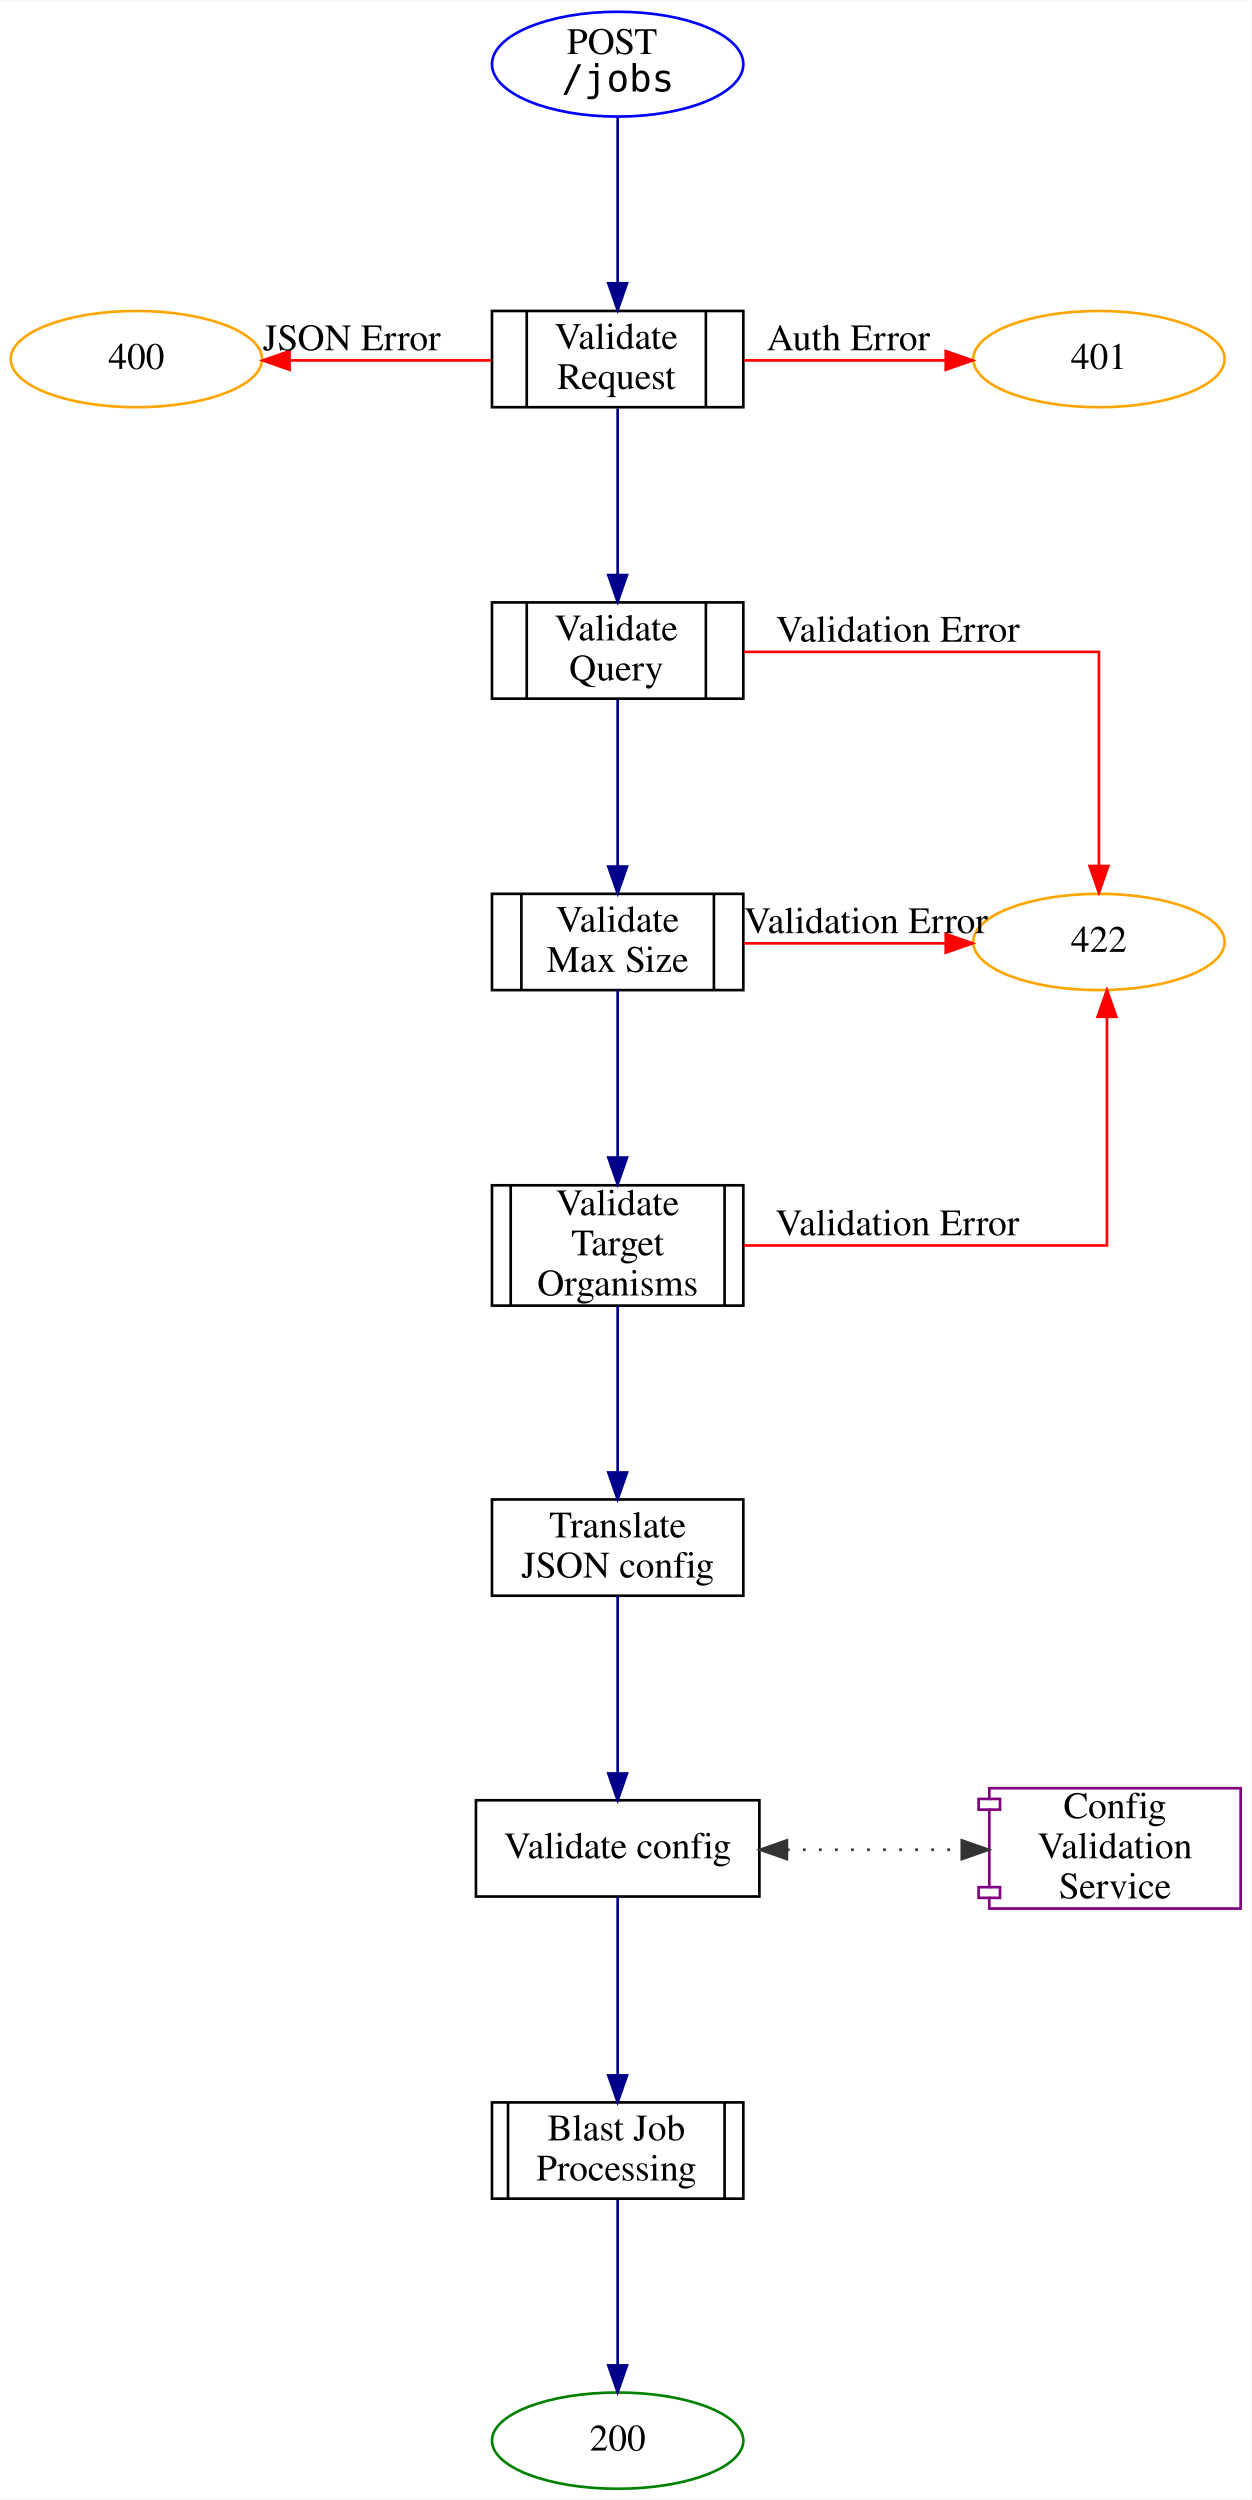
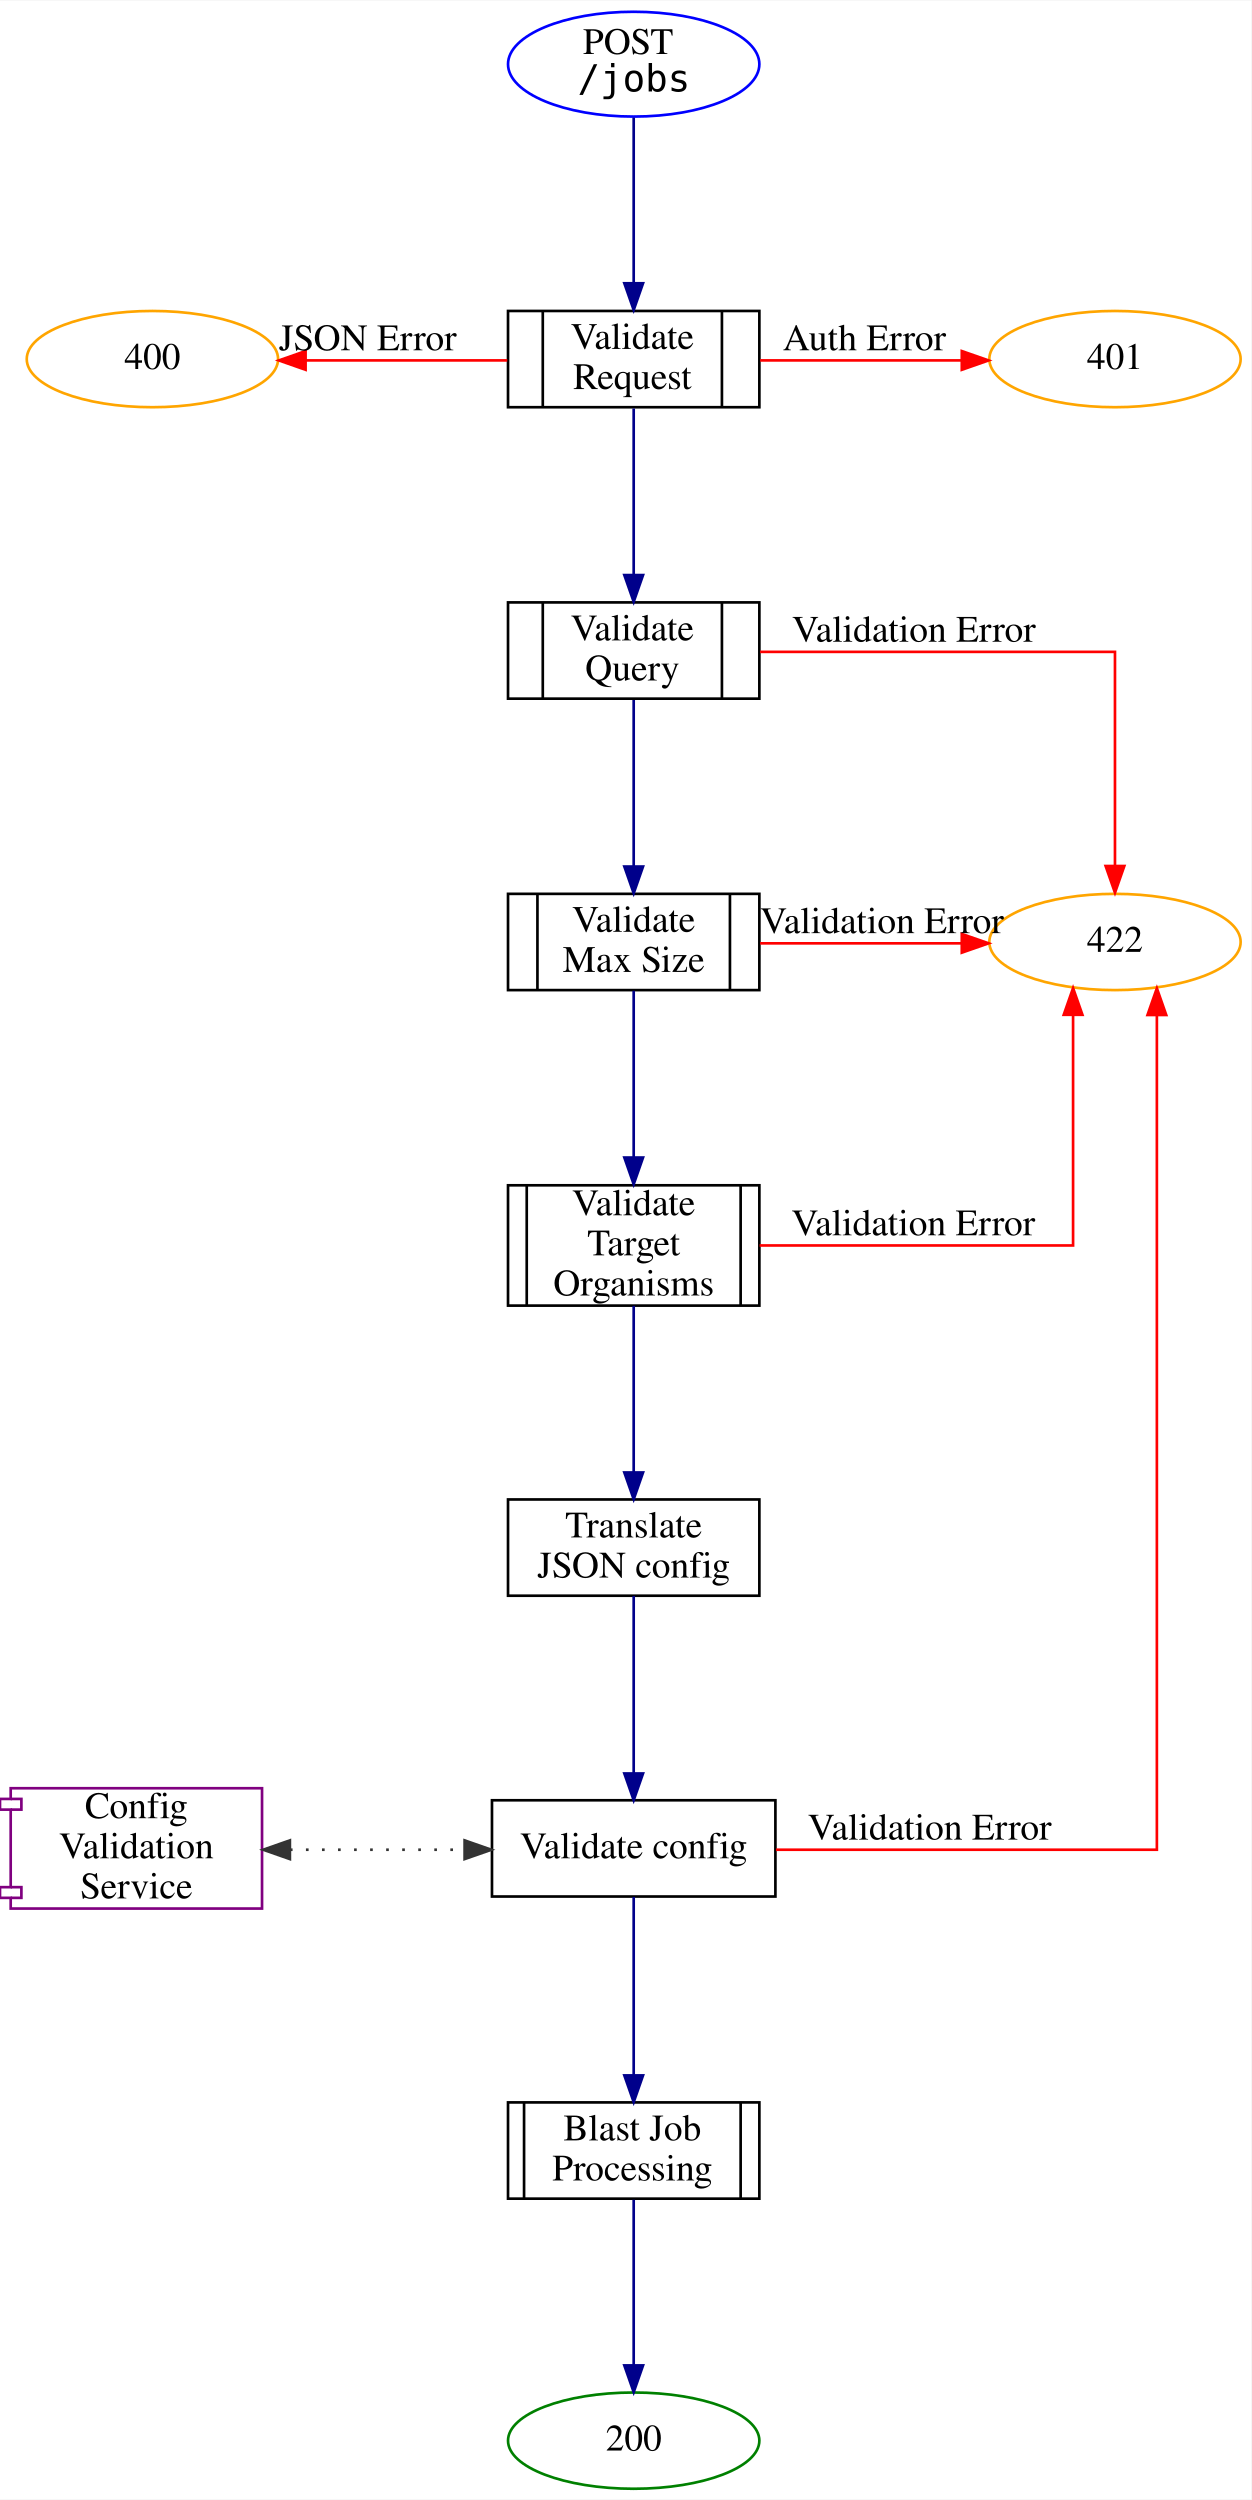
<svg xmlns="http://www.w3.org/2000/svg" width="468pt" height="935pt" viewBox="0.00 0.00 468.00 934.60">
  <g id="graph0" class="graph" transform="scale(1 1) rotate(0) translate(4 930.6)">
    <polygon fill="white" stroke="transparent" points="-4,4 -4,-930.6 464,-930.6 464,4 -4,4" />
    <g id="node1" class="node">
-       <ellipse fill="none" stroke="blue" cx="227" cy="-906.8" rx="47" ry="19.6" />
-       <text text-anchor="start" x="208" y="-910.6" font-family="Times,serif" font-size="14.00">POST</text>
-       <text text-anchor="start" x="206" y="-896.6" font-family="monospace" font-size="14.00">/jobs</text>
+       <ellipse fill="none" stroke="blue" cx="233" cy="-906.8" rx="47" ry="19.6" />
+       <text text-anchor="start" x="214" y="-910.6" font-family="Times,serif" font-size="14.00">POST</text>
+       <text text-anchor="start" x="212" y="-896.6" font-family="monospace" font-size="14.00">/jobs</text>
    </g>
    <g id="node6" class="node">
-       <polygon fill="none" stroke="black" points="180,-778.5 180,-814.5 274,-814.5 274,-778.5 180,-778.5" />
-       <text text-anchor="middle" x="186.5" y="-792.8" font-family="Times,serif" font-size="14.00"> </text>
-       <polyline fill="none" stroke="black" points="193,-778.5 193,-814.5 " />
-       <text text-anchor="middle" x="226.5" y="-800.3" font-family="Times,serif" font-size="14.00">Validate</text>
-       <text text-anchor="middle" x="226.5" y="-785.3" font-family="Times,serif" font-size="14.00">Request</text>
-       <polyline fill="none" stroke="black" points="260,-778.5 260,-814.5 " />
-       <text text-anchor="middle" x="267" y="-792.8" font-family="Times,serif" font-size="14.00"> </text>
+       <polygon fill="none" stroke="black" points="186,-778.5 186,-814.5 280,-814.5 280,-778.5 186,-778.5" />
+       <text text-anchor="middle" x="192.5" y="-792.8" font-family="Times,serif" font-size="14.00"> </text>
+       <polyline fill="none" stroke="black" points="199,-778.5 199,-814.5 " />
+       <text text-anchor="middle" x="232.5" y="-800.3" font-family="Times,serif" font-size="14.00">Validate</text>
+       <text text-anchor="middle" x="232.5" y="-785.3" font-family="Times,serif" font-size="14.00">Request</text>
+       <polyline fill="none" stroke="black" points="266,-778.5 266,-814.5 " />
+       <text text-anchor="middle" x="273" y="-792.8" font-family="Times,serif" font-size="14.00"> </text>
    </g>
    <g id="edge1" class="edge">
-       <path fill="none" stroke="darkblue" d="M227,-886.82C227,-886.82 227,-824.86 227,-824.86" />
-       <polygon fill="darkblue" stroke="darkblue" points="230.5,-824.86 227,-814.86 223.5,-824.86 230.5,-824.86" />
+       <path fill="none" stroke="darkblue" d="M233,-886.82C233,-886.82 233,-824.86 233,-824.86" />
+       <polygon fill="darkblue" stroke="darkblue" points="236.5,-824.86 233,-814.86 229.5,-824.86 236.5,-824.86" />
    </g>
    <g id="node2" class="node">
-       <ellipse fill="none" stroke="green" cx="227" cy="-18" rx="47" ry="18" />
-       <text text-anchor="middle" x="227" y="-14.3" font-family="Times,serif" font-size="14.00">200</text>
+       <ellipse fill="none" stroke="green" cx="233" cy="-18" rx="47" ry="18" />
+       <text text-anchor="middle" x="233" y="-14.3" font-family="Times,serif" font-size="14.00">200</text>
    </g>
    <g id="node3" class="node">
-       <ellipse fill="none" stroke="orange" cx="47" cy="-796.5" rx="47" ry="18" />
-       <text text-anchor="middle" x="47" y="-792.8" font-family="Times,serif" font-size="14.00">400</text>
+       <ellipse fill="none" stroke="orange" cx="53" cy="-796.5" rx="47" ry="18" />
+       <text text-anchor="middle" x="53" y="-792.8" font-family="Times,serif" font-size="14.00">400</text>
    </g>
    <g id="edge2" class="edge">
-       <path fill="none" stroke="red" d="M104.29,-796C104.29,-796 179.71,-796 179.71,-796" />
-       <polygon fill="red" stroke="red" points="104.29,-792.5 94.29,-796 104.29,-799.5 104.29,-792.5" />
-       <text text-anchor="start" x="94.29" y="-799.8" font-family="Times,serif" font-size="14.00">JSON Error</text>
+       <path fill="none" stroke="red" d="M110.29,-796C110.29,-796 185.71,-796 185.71,-796" />
+       <polygon fill="red" stroke="red" points="110.29,-792.5 100.29,-796 110.29,-799.5 110.29,-792.5" />
+       <text text-anchor="start" x="100.29" y="-799.8" font-family="Times,serif" font-size="14.00">JSON Error</text>
    </g>
    <g id="node4" class="node">
-       <ellipse fill="none" stroke="orange" cx="407" cy="-796.5" rx="47" ry="18" />
-       <text text-anchor="middle" x="407" y="-792.8" font-family="Times,serif" font-size="14.00">401</text>
+       <ellipse fill="none" stroke="orange" cx="413" cy="-796.5" rx="47" ry="18" />
+       <text text-anchor="middle" x="413" y="-792.8" font-family="Times,serif" font-size="14.00">401</text>
    </g>
    <g id="node5" class="node">
-       <ellipse fill="none" stroke="orange" cx="407" cy="-578.5" rx="47" ry="18" />
-       <text text-anchor="middle" x="407" y="-574.8" font-family="Times,serif" font-size="14.00">422</text>
+       <ellipse fill="none" stroke="orange" cx="413" cy="-578.5" rx="47" ry="18" />
+       <text text-anchor="middle" x="413" y="-574.8" font-family="Times,serif" font-size="14.00">422</text>
    </g>
    <g id="edge3" class="edge">
-       <path fill="none" stroke="red" d="M274.29,-796C274.29,-796 349.71,-796 349.71,-796" />
-       <polygon fill="red" stroke="red" points="349.71,-799.5 359.71,-796 349.71,-792.5 349.71,-799.5" />
-       <text text-anchor="middle" x="313.29" y="-799.8" font-family="Times,serif" font-size="14.00">Auth Error</text>
+       <path fill="none" stroke="red" d="M280.29,-796C280.29,-796 355.71,-796 355.71,-796" />
+       <polygon fill="red" stroke="red" points="355.71,-799.5 365.71,-796 355.71,-792.5 355.71,-799.5" />
+       <text text-anchor="middle" x="319.29" y="-799.8" font-family="Times,serif" font-size="14.00">Auth Error</text>
    </g>
    <g id="node7" class="node">
-       <polygon fill="none" stroke="black" points="180,-669.5 180,-705.5 274,-705.5 274,-669.5 180,-669.5" />
-       <text text-anchor="middle" x="186.5" y="-683.8" font-family="Times,serif" font-size="14.00"> </text>
-       <polyline fill="none" stroke="black" points="193,-669.5 193,-705.5 " />
-       <text text-anchor="middle" x="226.5" y="-691.3" font-family="Times,serif" font-size="14.00">Validate</text>
-       <text text-anchor="middle" x="226.5" y="-676.3" font-family="Times,serif" font-size="14.00">Query</text>
-       <polyline fill="none" stroke="black" points="260,-669.5 260,-705.5 " />
-       <text text-anchor="middle" x="267" y="-683.8" font-family="Times,serif" font-size="14.00"> </text>
+       <polygon fill="none" stroke="black" points="186,-669.5 186,-705.5 280,-705.5 280,-669.5 186,-669.5" />
+       <text text-anchor="middle" x="192.5" y="-683.8" font-family="Times,serif" font-size="14.00"> </text>
+       <polyline fill="none" stroke="black" points="199,-669.5 199,-705.5 " />
+       <text text-anchor="middle" x="232.5" y="-691.3" font-family="Times,serif" font-size="14.00">Validate</text>
+       <text text-anchor="middle" x="232.5" y="-676.3" font-family="Times,serif" font-size="14.00">Query</text>
+       <polyline fill="none" stroke="black" points="266,-669.5 266,-705.5 " />
+       <text text-anchor="middle" x="273" y="-683.8" font-family="Times,serif" font-size="14.00"> </text>
    </g>
    <g id="edge4" class="edge">
-       <path fill="none" stroke="darkblue" d="M227,-778.01C227,-778.01 227,-715.72 227,-715.72" />
-       <polygon fill="darkblue" stroke="darkblue" points="230.5,-715.72 227,-705.72 223.5,-715.72 230.5,-715.72" />
+       <path fill="none" stroke="darkblue" d="M233,-778.01C233,-778.01 233,-715.72 233,-715.72" />
+       <polygon fill="darkblue" stroke="darkblue" points="236.5,-715.72 233,-705.72 229.5,-715.72 236.5,-715.72" />
    </g>
    <g id="edge5" class="edge">
-       <path fill="none" stroke="red" d="M274.29,-687C327.62,-687 407,-687 407,-687 407,-687 407,-606.91 407,-606.91" />
-       <polygon fill="red" stroke="red" points="410.5,-606.91 407,-596.91 403.5,-606.91 410.5,-606.91" />
-       <text text-anchor="middle" x="331.79" y="-690.8" font-family="Times,serif" font-size="14.00">Validation Error</text>
+       <path fill="none" stroke="red" d="M280.29,-687C333.62,-687 413,-687 413,-687 413,-687 413,-606.91 413,-606.91" />
+       <polygon fill="red" stroke="red" points="416.5,-606.91 413,-596.91 409.5,-606.91 416.5,-606.91" />
+       <text text-anchor="middle" x="337.79" y="-690.8" font-family="Times,serif" font-size="14.00">Validation Error</text>
    </g>
    <g id="node8" class="node">
-       <polygon fill="none" stroke="black" points="180,-560.5 180,-596.5 274,-596.5 274,-560.5 180,-560.5" />
-       <text text-anchor="middle" x="185.5" y="-574.8" font-family="Times,serif" font-size="14.00"> </text>
-       <polyline fill="none" stroke="black" points="191,-560.5 191,-596.5 " />
-       <text text-anchor="middle" x="227" y="-582.3" font-family="Times,serif" font-size="14.00">Validate</text>
-       <text text-anchor="middle" x="227" y="-567.3" font-family="Times,serif" font-size="14.00">Max Size</text>
-       <polyline fill="none" stroke="black" points="263,-560.5 263,-596.5 " />
-       <text text-anchor="middle" x="268.5" y="-574.8" font-family="Times,serif" font-size="14.00"> </text>
+       <polygon fill="none" stroke="black" points="186,-560.5 186,-596.5 280,-596.5 280,-560.5 186,-560.5" />
+       <text text-anchor="middle" x="191.5" y="-574.8" font-family="Times,serif" font-size="14.00"> </text>
+       <polyline fill="none" stroke="black" points="197,-560.5 197,-596.5 " />
+       <text text-anchor="middle" x="233" y="-582.3" font-family="Times,serif" font-size="14.00">Validate</text>
+       <text text-anchor="middle" x="233" y="-567.3" font-family="Times,serif" font-size="14.00">Max Size</text>
+       <polyline fill="none" stroke="black" points="269,-560.5 269,-596.5 " />
+       <text text-anchor="middle" x="274.5" y="-574.8" font-family="Times,serif" font-size="14.00"> </text>
    </g>
    <g id="edge6" class="edge">
-       <path fill="none" stroke="darkblue" d="M227,-669.01C227,-669.01 227,-606.72 227,-606.72" />
-       <polygon fill="darkblue" stroke="darkblue" points="230.5,-606.72 227,-596.72 223.5,-606.72 230.5,-606.72" />
+       <path fill="none" stroke="darkblue" d="M233,-669.01C233,-669.01 233,-606.72 233,-606.72" />
+       <polygon fill="darkblue" stroke="darkblue" points="236.5,-606.72 233,-596.72 229.5,-606.72 236.5,-606.72" />
    </g>
    <g id="edge7" class="edge">
-       <path fill="none" stroke="red" d="M274.29,-578C274.29,-578 349.71,-578 349.71,-578" />
-       <polygon fill="red" stroke="red" points="349.71,-581.5 359.71,-578 349.71,-574.5 349.71,-581.5" />
-       <text text-anchor="start" x="274.29" y="-581.8" font-family="Times,serif" font-size="14.00">Validation Error</text>
+       <path fill="none" stroke="red" d="M280.29,-578C280.29,-578 355.71,-578 355.71,-578" />
+       <polygon fill="red" stroke="red" points="355.71,-581.5 365.71,-578 355.71,-574.5 355.71,-581.5" />
+       <text text-anchor="start" x="280.29" y="-581.8" font-family="Times,serif" font-size="14.00">Validation Error</text>
    </g>
    <g id="node9" class="node">
-       <polygon fill="none" stroke="black" points="180,-442.5 180,-487.5 274,-487.5 274,-442.5 180,-442.5" />
-       <text text-anchor="middle" x="183.5" y="-461.3" font-family="Times,serif" font-size="14.00"> </text>
-       <polyline fill="none" stroke="black" points="187,-442.5 187,-487.5 " />
-       <text text-anchor="middle" x="227" y="-476.3" font-family="Times,serif" font-size="14.00">Validate</text>
-       <text text-anchor="middle" x="227" y="-461.3" font-family="Times,serif" font-size="14.00">Target</text>
-       <text text-anchor="middle" x="227" y="-446.3" font-family="Times,serif" font-size="14.00">Organisms</text>
-       <polyline fill="none" stroke="black" points="267,-442.5 267,-487.5 " />
-       <text text-anchor="middle" x="270.5" y="-461.3" font-family="Times,serif" font-size="14.00"> </text>
+       <polygon fill="none" stroke="black" points="186,-442.5 186,-487.5 280,-487.5 280,-442.5 186,-442.5" />
+       <text text-anchor="middle" x="189.5" y="-461.3" font-family="Times,serif" font-size="14.00"> </text>
+       <polyline fill="none" stroke="black" points="193,-442.5 193,-487.5 " />
+       <text text-anchor="middle" x="233" y="-476.3" font-family="Times,serif" font-size="14.00">Validate</text>
+       <text text-anchor="middle" x="233" y="-461.3" font-family="Times,serif" font-size="14.00">Target</text>
+       <text text-anchor="middle" x="233" y="-446.3" font-family="Times,serif" font-size="14.00">Organisms</text>
+       <polyline fill="none" stroke="black" points="273,-442.5 273,-487.5 " />
+       <text text-anchor="middle" x="276.5" y="-461.3" font-family="Times,serif" font-size="14.00"> </text>
    </g>
    <g id="edge8" class="edge">
-       <path fill="none" stroke="darkblue" d="M227,-560.26C227,-560.26 227,-497.89 227,-497.89" />
-       <polygon fill="darkblue" stroke="darkblue" points="230.5,-497.89 227,-487.89 223.5,-497.89 230.5,-497.89" />
+       <path fill="none" stroke="darkblue" d="M233,-560.26C233,-560.26 233,-497.89 233,-497.89" />
+       <polygon fill="darkblue" stroke="darkblue" points="236.5,-497.89 233,-487.89 229.5,-497.89 236.5,-497.89" />
    </g>
    <g id="edge9" class="edge">
-       <path fill="none" stroke="red" d="M274.13,-465C328.35,-465 410,-465 410,-465 410,-465 410,-550.52 410,-550.52" />
-       <polygon fill="red" stroke="red" points="406.5,-550.52 410,-560.52 413.5,-550.52 406.5,-550.52" />
-       <text text-anchor="middle" x="331.63" y="-468.8" font-family="Times,serif" font-size="14.00">Validation Error</text>
+       <path fill="none" stroke="red" d="M280.09,-465C328.65,-465 397.33,-465 397.33,-465 397.33,-465 397.33,-551.26 397.33,-551.26" />
+       <polygon fill="red" stroke="red" points="393.83,-551.26 397.33,-561.26 400.83,-551.26 393.83,-551.26" />
+       <text text-anchor="middle" x="337.59" y="-468.8" font-family="Times,serif" font-size="14.00">Validation Error</text>
    </g>
    <g id="node11" class="node">
-       <polygon fill="none" stroke="black" points="274,-370 180,-370 180,-334 274,-334 274,-370" />
-       <text text-anchor="middle" x="227" y="-355.8" font-family="Times,serif" font-size="14.00">Translate</text>
-       <text text-anchor="middle" x="227" y="-340.8" font-family="Times,serif" font-size="14.00">JSON config</text>
+       <polygon fill="none" stroke="black" points="280,-370 186,-370 186,-334 280,-334 280,-370" />
+       <text text-anchor="middle" x="233" y="-355.8" font-family="Times,serif" font-size="14.00">Translate</text>
+       <text text-anchor="middle" x="233" y="-340.8" font-family="Times,serif" font-size="14.00">JSON config</text>
    </g>
    <g id="edge10" class="edge">
-       <path fill="none" stroke="darkblue" d="M227,-442.4C227,-442.4 227,-380.09 227,-380.09" />
-       <polygon fill="darkblue" stroke="darkblue" points="230.5,-380.09 227,-370.09 223.5,-380.09 230.5,-380.09" />
+       <path fill="none" stroke="darkblue" d="M233,-442.4C233,-442.4 233,-380.09 233,-380.09" />
+       <polygon fill="darkblue" stroke="darkblue" points="236.5,-380.09 233,-370.09 229.5,-380.09 236.5,-380.09" />
    </g>
    <g id="node10" class="node">
-       <polygon fill="none" stroke="black" points="180,-108.5 180,-144.5 274,-144.5 274,-108.5 180,-108.5" />
-       <text text-anchor="middle" x="183" y="-122.8" font-family="Times,serif" font-size="14.00"> </text>
-       <polyline fill="none" stroke="black" points="186,-108.5 186,-144.5 " />
-       <text text-anchor="middle" x="226.5" y="-130.3" font-family="Times,serif" font-size="14.00">Blast Job</text>
-       <text text-anchor="middle" x="226.5" y="-115.3" font-family="Times,serif" font-size="14.00">Processing</text>
-       <polyline fill="none" stroke="black" points="267,-108.5 267,-144.5 " />
-       <text text-anchor="middle" x="270.5" y="-122.8" font-family="Times,serif" font-size="14.00"> </text>
+       <polygon fill="none" stroke="black" points="186,-108.5 186,-144.5 280,-144.5 280,-108.5 186,-108.5" />
+       <text text-anchor="middle" x="189" y="-122.8" font-family="Times,serif" font-size="14.00"> </text>
+       <polyline fill="none" stroke="black" points="192,-108.5 192,-144.5 " />
+       <text text-anchor="middle" x="232.5" y="-130.3" font-family="Times,serif" font-size="14.00">Blast Job</text>
+       <text text-anchor="middle" x="232.5" y="-115.3" font-family="Times,serif" font-size="14.00">Processing</text>
+       <polyline fill="none" stroke="black" points="273,-108.5 273,-144.5 " />
+       <text text-anchor="middle" x="276.5" y="-122.8" font-family="Times,serif" font-size="14.00"> </text>
+     </g>
+     <g id="edge15" class="edge">
+       <path fill="none" stroke="darkblue" d="M233,-108.09C233,-108.09 233,-46.13 233,-46.13" />
+       <polygon fill="darkblue" stroke="darkblue" points="236.5,-46.13 233,-36.13 229.5,-46.13 236.5,-46.13" />
+     </g>
+     <g id="node13" class="node">
+       <polygon fill="none" stroke="black" points="286,-257.5 180,-257.5 180,-221.5 286,-221.5 286,-257.5" />
+       <text text-anchor="middle" x="233" y="-235.8" font-family="Times,serif" font-size="14.00">Validate config</text>
+     </g>
+     <g id="edge11" class="edge">
+       <path fill="none" stroke="darkblue" d="M233,-333.92C233,-333.92 233,-267.53 233,-267.53" />
+       <polygon fill="darkblue" stroke="darkblue" points="236.5,-267.53 233,-257.53 229.5,-267.53 236.5,-267.53" />
+     </g>
+     <g id="node12" class="node">
+       <polygon fill="none" stroke="purple" points="94,-262 0,-262 0,-258 -4,-258 -4,-254 0,-254 0,-225 -4,-225 -4,-221 0,-221 0,-217 94,-217 94,-262" />
+       <polyline fill="none" stroke="purple" points="0,-258 4,-258 4,-254 0,-254 " />
+       <polyline fill="none" stroke="purple" points="0,-225 4,-225 4,-221 0,-221 " />
+       <text text-anchor="middle" x="47" y="-250.8" font-family="Times,serif" font-size="14.00">Config</text>
+       <text text-anchor="middle" x="47" y="-235.8" font-family="Times,serif" font-size="14.00">Validation</text>
+       <text text-anchor="middle" x="47" y="-220.8" font-family="Times,serif" font-size="14.00">Service</text>
+     </g>
+     <g id="edge12" class="edge">
+       <path fill="none" stroke="#333333" stroke-dasharray="1,5" d="M104.42,-239C104.42,-239 169.76,-239 169.76,-239" />
+       <polygon fill="#333333" stroke="#333333" points="169.76,-242.5 179.76,-239 169.76,-235.5 169.76,-242.5" />
+       <polygon fill="#333333" stroke="#333333" points="104.42,-235.5 94.42,-239 104.42,-242.5 104.42,-235.5" />
    </g>
    <g id="edge14" class="edge">
-       <path fill="none" stroke="darkblue" d="M227,-108.09C227,-108.09 227,-46.13 227,-46.13" />
-       <polygon fill="darkblue" stroke="darkblue" points="230.5,-46.13 227,-36.13 223.5,-46.13 230.5,-46.13" />
-     </g>
-     <g id="node13" class="node">
-       <polygon fill="none" stroke="black" points="280,-257.5 174,-257.5 174,-221.5 280,-221.5 280,-257.5" />
-       <text text-anchor="middle" x="227" y="-235.8" font-family="Times,serif" font-size="14.00">Validate config</text>
-     </g>
-     <g id="edge11" class="edge">
-       <path fill="none" stroke="darkblue" d="M227,-333.92C227,-333.92 227,-267.53 227,-267.53" />
-       <polygon fill="darkblue" stroke="darkblue" points="230.5,-267.53 227,-257.53 223.5,-267.53 230.5,-267.53" />
-     </g>
-     <g id="node12" class="node">
-       <polygon fill="none" stroke="purple" points="460,-262 366,-262 366,-258 362,-258 362,-254 366,-254 366,-225 362,-225 362,-221 366,-221 366,-217 460,-217 460,-262" />
-       <polyline fill="none" stroke="purple" points="366,-258 370,-258 370,-254 366,-254 " />
-       <polyline fill="none" stroke="purple" points="366,-225 370,-225 370,-221 366,-221 " />
-       <text text-anchor="middle" x="413" y="-250.8" font-family="Times,serif" font-size="14.00">Config</text>
-       <text text-anchor="middle" x="413" y="-235.8" font-family="Times,serif" font-size="14.00">Validation</text>
-       <text text-anchor="middle" x="413" y="-220.8" font-family="Times,serif" font-size="14.00">Service</text>
+       <path fill="none" stroke="red" d="M286.21,-239C344.15,-239 428.67,-239 428.67,-239 428.67,-239 428.67,-551.2 428.67,-551.2" />
+       <polygon fill="red" stroke="red" points="425.17,-551.2 428.67,-561.2 432.17,-551.2 425.17,-551.2" />
+       <text text-anchor="middle" x="343.71" y="-242.8" font-family="Times,serif" font-size="14.00">Validation Error</text>
    </g>
    <g id="edge13" class="edge">
-       <path fill="none" stroke="darkblue" d="M227,-221.34C227,-221.34 227,-154.61 227,-154.61" />
-       <polygon fill="darkblue" stroke="darkblue" points="230.5,-154.61 227,-144.61 223.5,-154.61 230.5,-154.61" />
-     </g>
-     <g id="edge12" class="edge">
-       <path fill="none" stroke="#333333" stroke-dasharray="1,5" d="M290.3,-239C290.3,-239 355.71,-239 355.71,-239" />
-       <polygon fill="#333333" stroke="#333333" points="355.71,-242.5 365.71,-239 355.71,-235.5 355.71,-242.5" />
-       <polygon fill="#333333" stroke="#333333" points="290.3,-235.5 280.3,-239 290.3,-242.5 290.3,-235.5" />
+       <path fill="none" stroke="darkblue" d="M233,-221.34C233,-221.34 233,-154.61 233,-154.61" />
+       <polygon fill="darkblue" stroke="darkblue" points="236.5,-154.61 233,-144.61 229.5,-154.61 236.5,-154.61" />
    </g>
  </g>
</svg>
